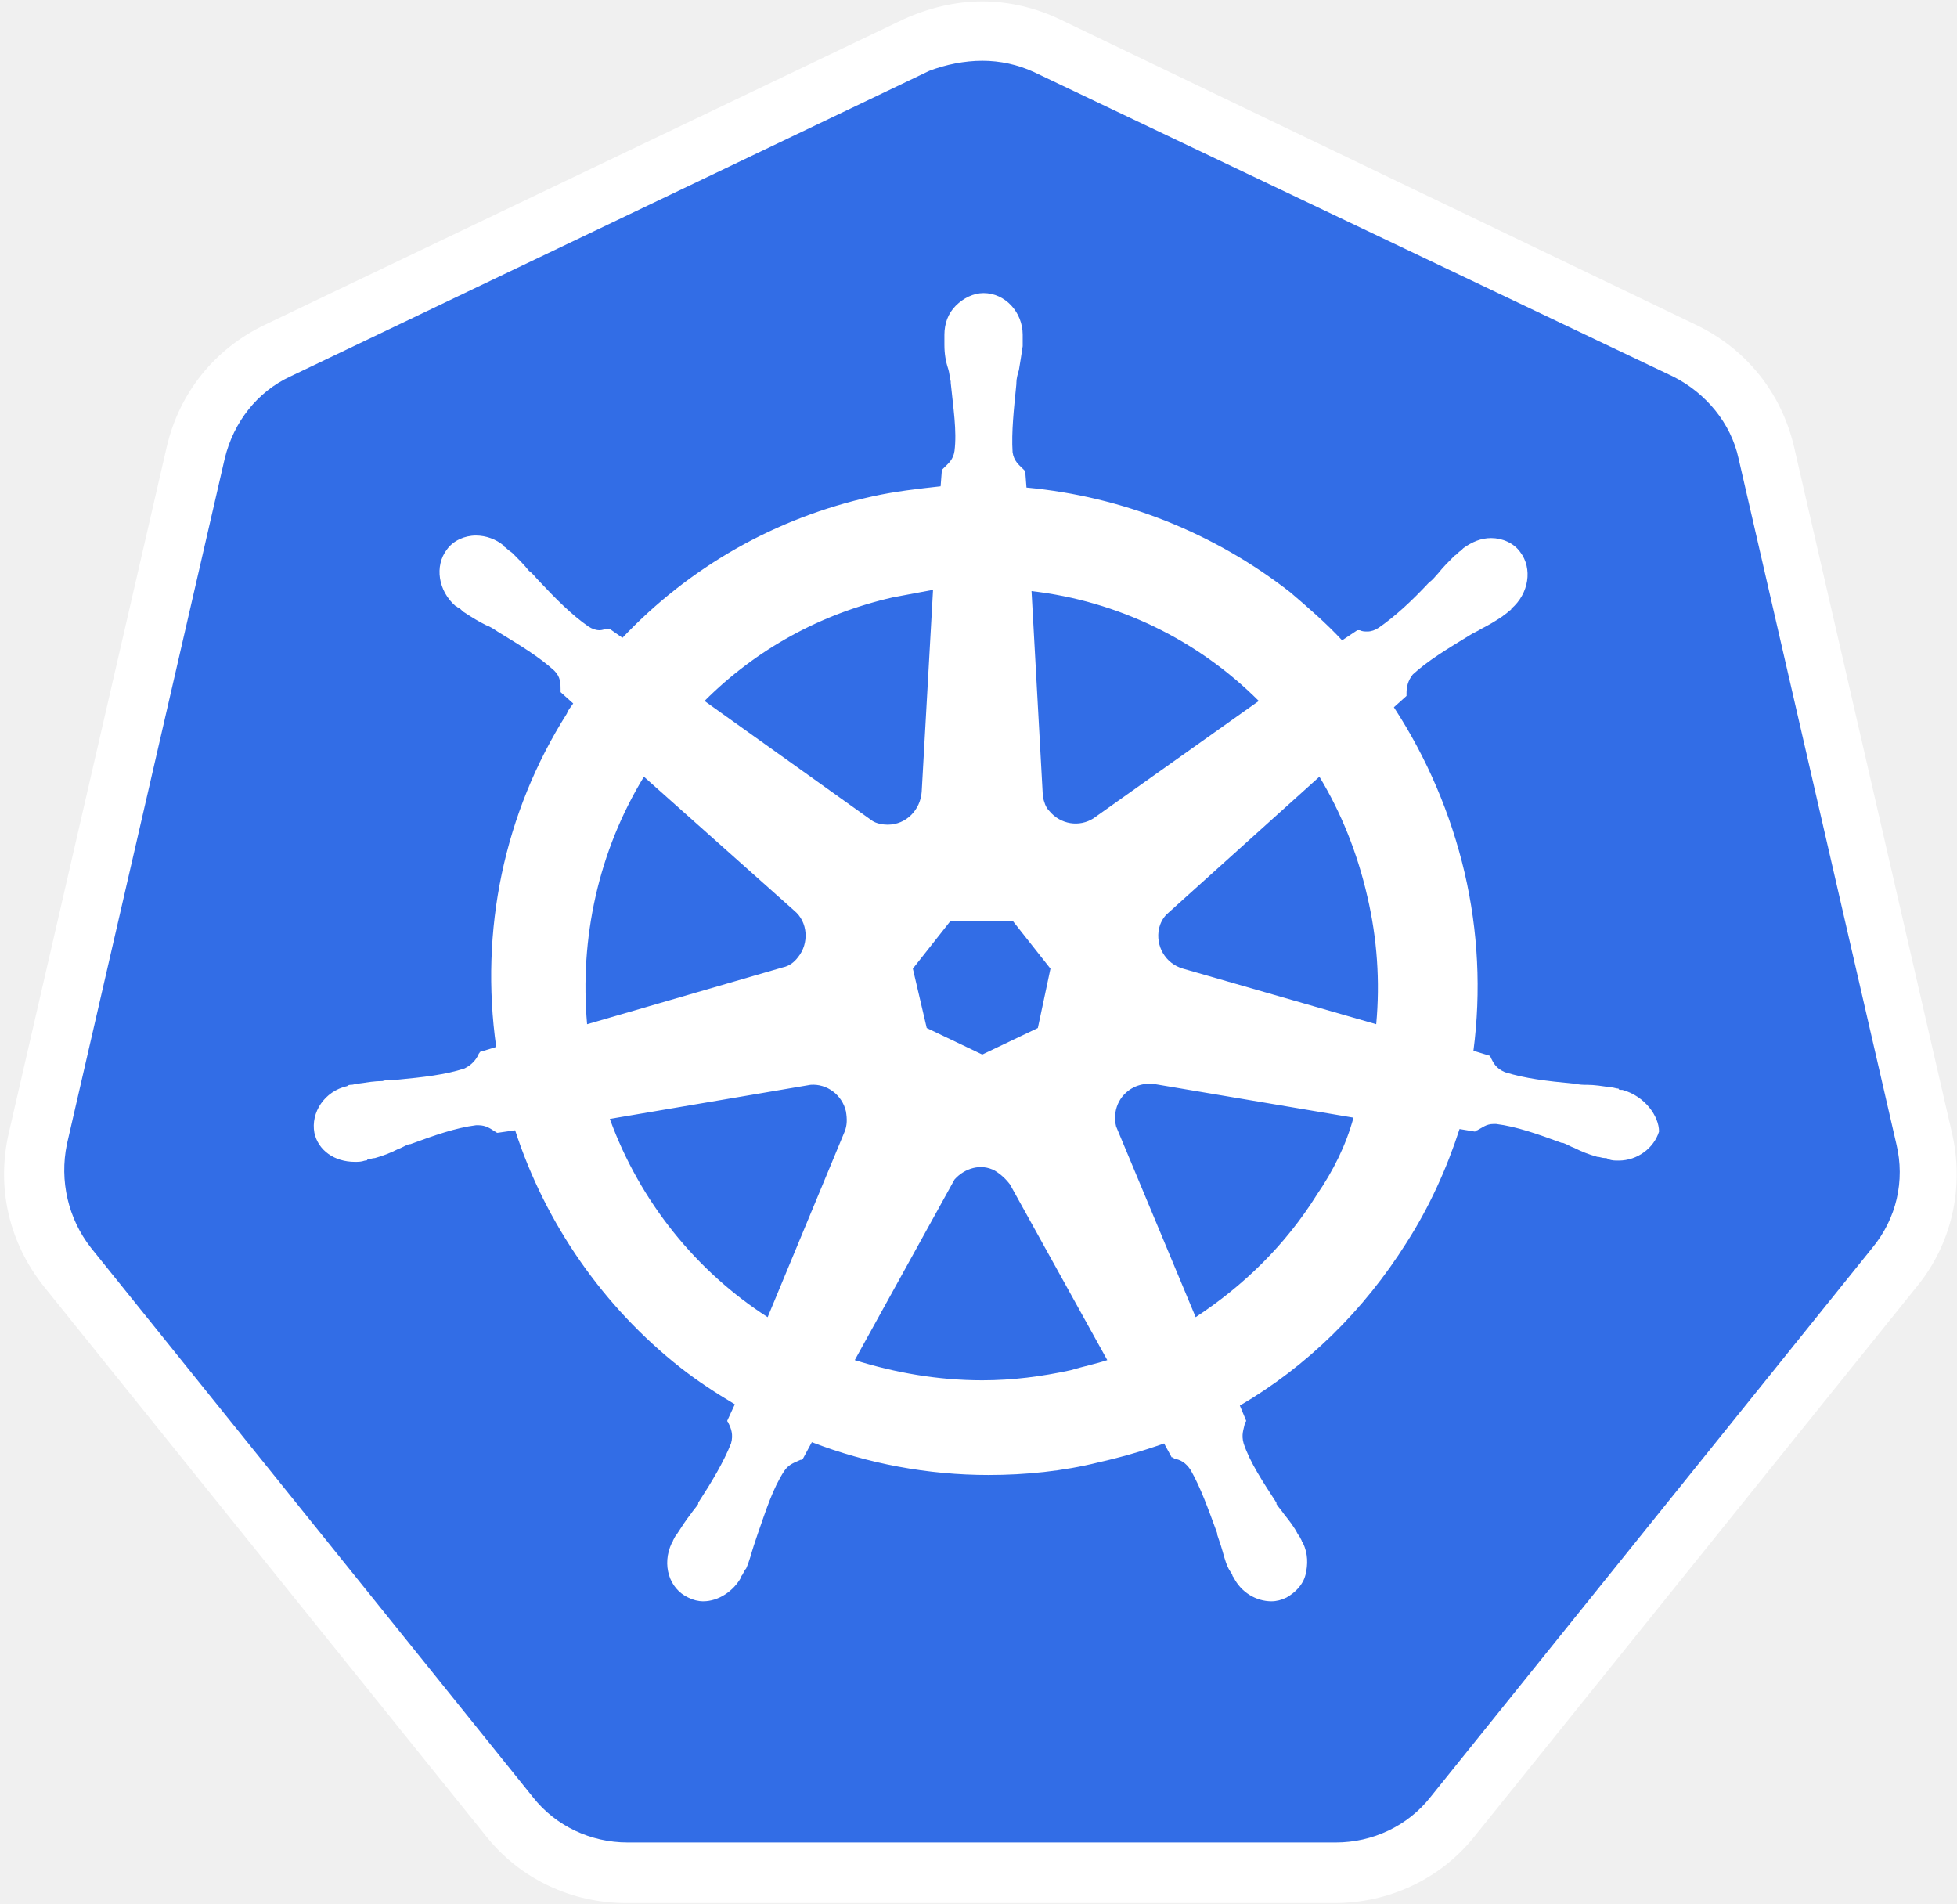
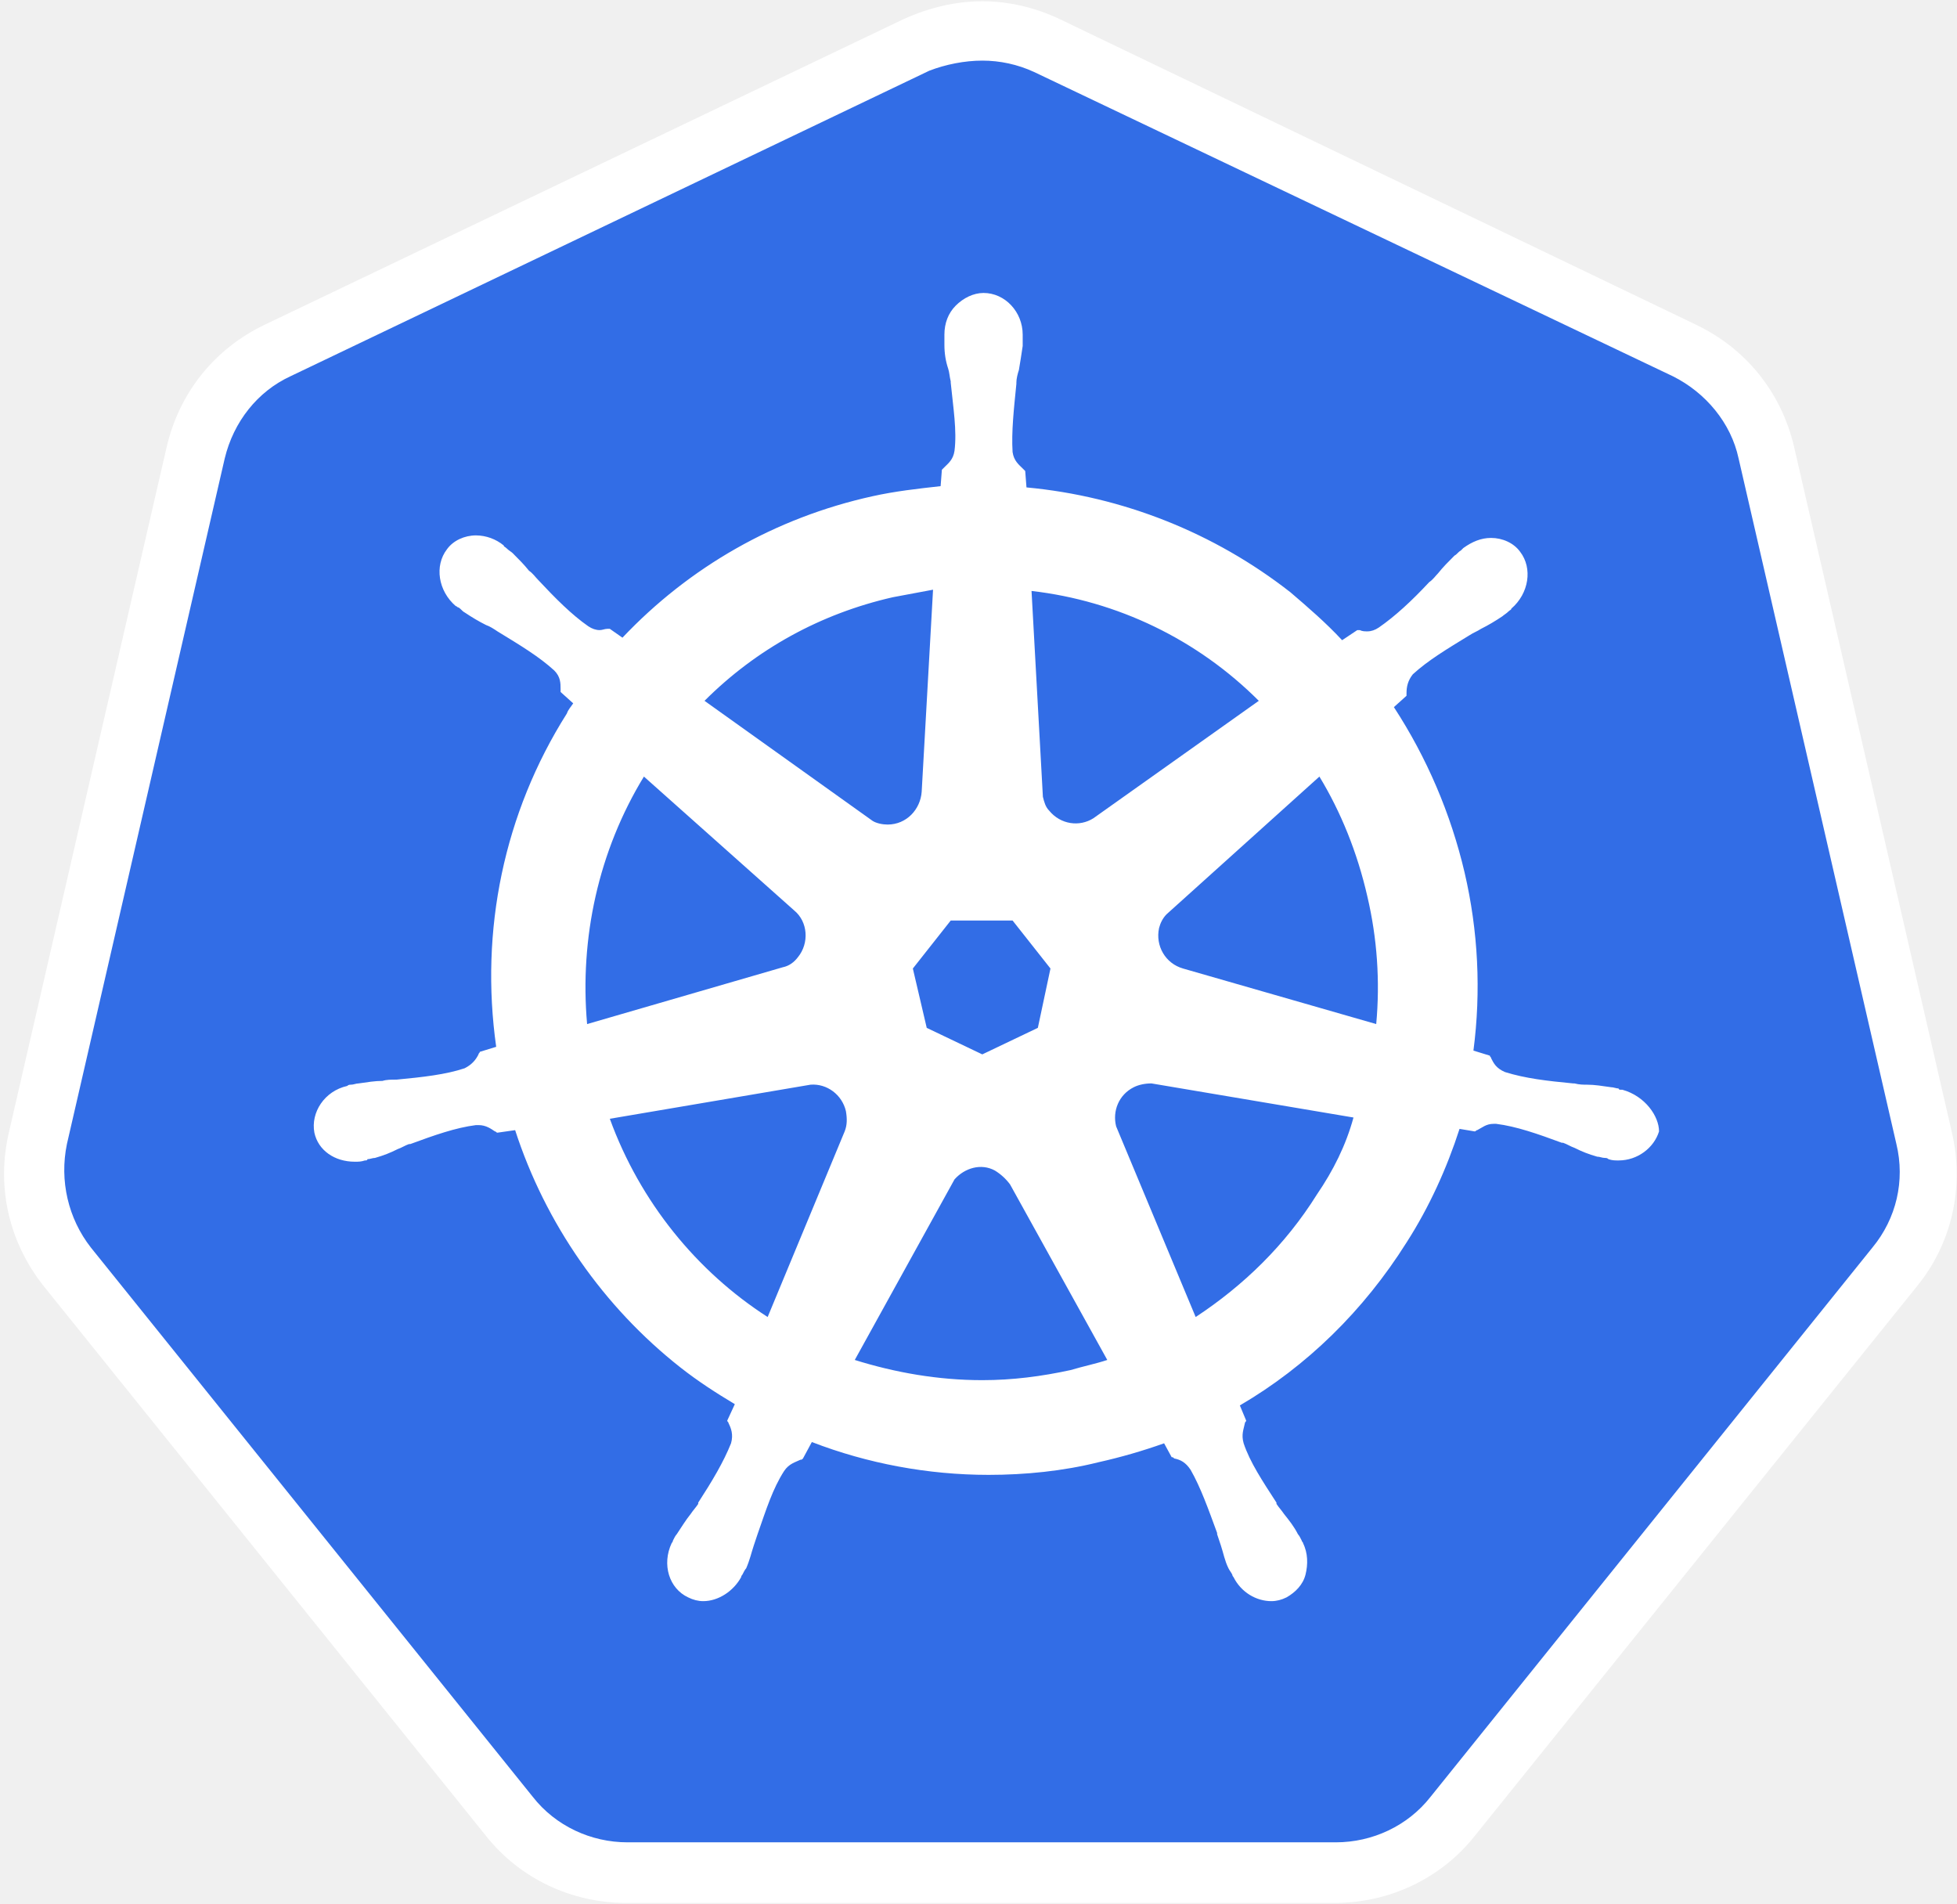
- <svg xmlns="http://www.w3.org/2000/svg" width="2500" height="2432" viewBox="0 0 256 249" preserveAspectRatio="xMidYMid">
-   <path d="M82.085 244.934c-5.946 0-11.561-2.642-15.36-7.432L8.92 165.657c-3.799-4.79-5.285-10.9-3.799-16.847l20.645-89.682c1.321-5.946 5.285-10.736 10.736-13.378l83.571-39.97c2.643-1.32 5.616-1.981 8.589-1.981 2.973 0 5.945.66 8.588 1.982l83.572 39.804c5.45 2.642 9.414 7.432 10.735 13.378l20.645 89.682c1.322 5.946 0 12.057-3.798 16.847l-57.807 71.845c-3.799 4.624-9.414 7.432-15.36 7.432l-93.15.165z" fill="#326DE6" />
-   <path d="M128.495 7.928c2.313 0 4.625.495 6.772 1.486l83.572 39.804c4.294 2.147 7.597 6.111 8.588 10.736l20.645 89.682c1.156 4.79 0 9.745-3.138 13.543l-57.806 71.846c-2.973 3.798-7.598 5.945-12.387 5.945H82.085c-4.79 0-9.414-2.147-12.387-5.945l-57.806-71.846c-2.973-3.798-4.13-8.753-3.138-13.543l20.645-89.682c1.156-4.79 4.294-8.754 8.588-10.736L121.56 9.25c2.147-.826 4.624-1.321 6.936-1.321zm0-7.763c-3.468 0-6.936.826-10.24 2.312l-83.571 39.97c-6.607 3.138-11.231 8.918-12.883 16.02L1.156 148.15c-1.651 7.102 0 14.369 4.625 20.15l57.806 71.845c4.46 5.615 11.231 8.753 18.333 8.753h92.655c7.102 0 13.874-3.138 18.333-8.753l57.807-71.846c4.624-5.615 6.276-13.047 4.624-20.15l-20.645-89.682c-1.651-7.102-6.276-12.882-12.882-16.02L138.57 2.476C135.432.991 131.964.165 128.495.165z" fill="#FFF" />
-   <path d="M212.232 142.534c-.165 0-.165 0 0 0h-.165c-.165 0-.33 0-.33-.165-.33 0-.66-.165-.991-.165-1.156-.165-2.147-.33-3.138-.33-.496 0-.991 0-1.652-.166h-.165c-3.468-.33-6.276-.66-8.919-1.486-1.156-.496-1.486-1.156-1.817-1.817 0-.165-.165-.165-.165-.33l-2.147-.66a65.33 65.33 0 0 0-1.156-23.289 68.054 68.054 0 0 0-9.249-21.636l1.652-1.486v-.33c0-.826.165-1.652.825-2.478 1.982-1.817 4.46-3.303 7.433-5.12.495-.33.99-.495 1.486-.826.991-.495 1.817-.99 2.808-1.651.165-.165.495-.33.826-.66.165-.166.33-.166.33-.331 2.312-1.982 2.808-5.285 1.156-7.433-.826-1.156-2.312-1.816-3.799-1.816-1.32 0-2.477.495-3.633 1.321l-.33.33c-.33.165-.496.496-.826.661-.826.826-1.487 1.486-2.147 2.312-.33.33-.66.826-1.156 1.156-2.313 2.478-4.46 4.46-6.607 5.946-.495.33-.99.496-1.486.496-.33 0-.661 0-.991-.166h-.33l-1.983 1.322c-2.147-2.312-4.459-4.294-6.771-6.276a65.958 65.958 0 0 0-34.519-13.709l-.165-2.147-.33-.33c-.496-.496-1.156-.991-1.322-2.147-.165-2.643.166-5.616.496-8.919v-.165c0-.496.165-1.156.33-1.652.165-.99.33-1.982.496-3.138v-1.486c0-2.973-2.313-5.45-5.12-5.45-1.322 0-2.643.66-3.634 1.651-.99.991-1.486 2.312-1.486 3.799v1.321c0 1.156.165 2.147.495 3.138.165.496.165.991.33 1.652v.165c.33 3.303.826 6.276.496 8.919-.165 1.156-.826 1.651-1.321 2.147l-.33.33-.166 2.147c-2.973.33-5.946.66-8.919 1.321-12.717 2.808-23.948 9.25-32.701 18.498l-1.652-1.156h-.33c-.33 0-.661.165-.991.165-.496 0-.991-.165-1.487-.495-2.147-1.486-4.294-3.634-6.606-6.111-.33-.33-.66-.826-1.156-1.156-.661-.826-1.322-1.487-2.148-2.312-.165-.166-.495-.33-.825-.661-.165-.165-.33-.165-.33-.33a5.772 5.772 0 0 0-3.634-1.322c-1.487 0-2.973.661-3.799 1.817-1.652 2.147-1.156 5.45 1.156 7.432.165 0 .165.166.33.166.33.165.496.495.826.66.991.66 1.817 1.156 2.808 1.652.496.165.991.495 1.487.826 2.972 1.816 5.45 3.303 7.432 5.12.826.825.826 1.651.826 2.477v.33l1.651 1.487c-.33.495-.66.826-.826 1.321-8.258 13.048-11.396 28.408-9.249 43.603l-2.147.66c0 .166-.165.166-.165.33-.33.661-.826 1.322-1.817 1.817-2.477.826-5.45 1.157-8.918 1.487h-.166c-.495 0-1.156 0-1.651.165-.991 0-1.982.165-3.138.33-.33 0-.66.166-.991.166-.165 0-.33 0-.496.165-2.973.66-4.79 3.468-4.294 6.11.496 2.313 2.643 3.8 5.285 3.8.496 0 .826 0 1.322-.166.165 0 .33 0 .33-.165.33 0 .66-.165.99-.165 1.157-.33 1.983-.66 2.974-1.156.495-.165.99-.496 1.486-.66h.165c3.138-1.157 5.946-2.148 8.589-2.478h.33c.991 0 1.652.495 2.147.826.165 0 .165.165.33.165l2.313-.33c3.964 12.221 11.561 23.122 21.636 31.05 2.312 1.816 4.624 3.303 7.102 4.79l-.991 2.146c0 .166.165.166.165.33.33.661.66 1.487.33 2.643-.99 2.478-2.477 4.955-4.294 7.763v.165c-.33.496-.66.826-.99 1.321-.661.826-1.157 1.652-1.818 2.643-.165.165-.33.495-.495.826 0 .165-.165.33-.165.33-1.321 2.808-.33 5.946 2.147 7.102.66.33 1.321.496 1.982.496 1.982 0 3.964-1.322 4.955-3.139 0-.165.165-.33.165-.33.165-.33.33-.66.495-.826.496-1.156.661-1.982.991-2.973l.496-1.486c1.156-3.303 1.982-5.946 3.468-8.258.66-.991 1.487-1.156 2.147-1.487.165 0 .165 0 .33-.165l1.157-2.147c7.267 2.808 15.195 4.294 23.122 4.294 4.79 0 9.745-.495 14.37-1.651a73.402 73.402 0 0 0 8.588-2.478l.99 1.817c.166 0 .166 0 .331.165.826.165 1.486.496 2.147 1.487 1.321 2.312 2.312 5.12 3.468 8.258v.165l.496 1.486c.33.991.495 1.982.99 2.973.166.33.331.496.496.826 0 .165.166.33.166.33.99 1.982 2.972 3.139 4.954 3.139.661 0 1.322-.166 1.982-.496 1.156-.66 2.147-1.652 2.478-2.973.33-1.321.33-2.808-.33-4.129 0-.165-.166-.165-.166-.33-.165-.33-.33-.66-.495-.826-.496-.991-1.156-1.817-1.817-2.643-.33-.495-.66-.825-.99-1.32v-.166c-1.818-2.808-3.47-5.285-4.295-7.763-.33-1.156 0-1.816.165-2.642 0-.165.165-.165.165-.33l-.826-1.982c8.754-5.12 16.186-12.388 21.802-21.306 2.973-4.625 5.285-9.745 6.936-14.865l1.982.33c.166 0 .166-.165.33-.165.661-.33 1.157-.825 2.148-.825h.33c2.643.33 5.45 1.32 8.589 2.477h.165c.495.165.99.495 1.486.66.991.496 1.817.826 2.973 1.157.33 0 .66.165.991.165.165 0 .33 0 .495.165.496.165.826.165 1.322.165 2.477 0 4.624-1.651 5.285-3.798 0-1.982-1.817-4.625-4.79-5.45zm-76.47-8.093l-7.267 3.469-7.267-3.469-1.816-7.762 4.954-6.276h8.093l4.955 6.276-1.651 7.762zm43.108-17.176a52.078 52.078 0 0 1 1.156 16.68l-25.27-7.266c-2.312-.66-3.633-2.973-3.138-5.285.165-.661.496-1.322.991-1.817l19.985-18.003c2.807 4.625 4.954 9.91 6.276 15.69zm-14.204-25.6l-21.636 15.36c-1.817 1.156-4.295.825-5.781-.991-.495-.496-.66-1.157-.826-1.817l-1.486-26.922a50.13 50.13 0 0 1 29.729 14.37zM116.769 78.12c1.817-.33 3.468-.66 5.285-.99l-1.486 26.425c-.165 2.312-1.982 4.294-4.46 4.294-.66 0-1.486-.165-1.982-.495L92.16 91.665c6.772-6.772 15.195-11.397 24.609-13.544zm-32.537 23.453l19.654 17.507c1.817 1.487 1.982 4.294.496 6.111-.496.66-1.156 1.156-1.982 1.322l-25.6 7.432c-.991-11.231 1.486-22.627 7.432-32.372zm-4.46 44.759l26.262-4.46c2.147-.165 4.129 1.322 4.624 3.469.165.99.165 1.817-.165 2.643l-10.075 24.278c-9.249-5.946-16.681-15.03-20.645-25.93zm60.285 32.867c-3.799.826-7.598 1.321-11.562 1.321-5.78 0-11.396-.99-16.68-2.642l13.047-23.618c1.321-1.487 3.468-2.147 5.285-1.156a7.04 7.04 0 0 1 1.982 1.816l12.717 22.958c-1.486.495-3.138.826-4.79 1.321zm32.206-22.957c-4.129 6.606-9.58 11.891-15.855 16.02l-10.405-24.94c-.496-1.981.33-4.128 2.312-5.12.66-.33 1.486-.495 2.312-.495l26.426 4.46c-.991 3.633-2.643 6.937-4.79 10.075z" fill="#FFF" />
+ <svg xmlns="http://www.w3.org/2000/svg" viewBox="0 0 256 249">
+   <style>
+     .k8s-blue { fill: #326DE6 }
+     .k8s-white { fill: #FFF }
+   </style>
+   <path class="k8s-blue" d="M82.085 244.934c-5.946 0-11.561-2.642-15.36-7.432L8.92 165.657c-3.799-4.79-5.285-10.9-3.799-16.847l20.645-89.682c1.321-5.946 5.285-10.736 10.736-13.378l83.571-39.97c2.643-1.32 5.616-1.981 8.589-1.981 2.973 0 5.945.66 8.588 1.982l83.572 39.804c5.45 2.642 9.414 7.432 10.735 13.378l20.645 89.682c1.322 5.946 0 12.057-3.798 16.847l-57.807 71.845c-3.799 4.624-9.414 7.432-15.36 7.432l-93.15.165z" />
+   <path class="k8s-white" d="M128.495 7.928c2.313 0 4.625.495 6.772 1.486l83.572 39.804c4.294 2.147 7.597 6.111 8.588 10.736l20.645 89.682c1.156 4.79 0 9.745-3.138 13.543l-57.806 71.846c-2.973 3.798-7.598 5.945-12.387 5.945H82.085c-4.79 0-9.414-2.147-12.387-5.945l-57.806-71.846c-2.973-3.798-4.13-8.753-3.138-13.543l20.645-89.682c1.156-4.79 4.294-8.754 8.588-10.736L121.56 9.25c2.147-.826 4.624-1.321 6.936-1.321zm0-7.763c-3.468 0-6.936.826-10.24 2.312l-83.571 39.97c-6.607 3.138-11.231 8.918-12.883 16.02L1.156 148.15c-1.651 7.102 0 14.369 4.625 20.15l57.806 71.845c4.46 5.615 11.231 8.753 18.333 8.753h92.655c7.102 0 13.874-3.138 18.333-8.753l57.807-71.846c4.624-5.615 6.276-13.047 4.624-20.15l-20.645-89.682c-1.651-7.102-6.276-12.882-12.882-16.02L138.57 2.476C135.432.991 131.964.165 128.495.165z" />
+   <path class="k8s-white" d="M212.232 142.534c-.165 0-.165 0 0 0h-.165c-.165 0-.33 0-.33-.165-.33 0-.66-.165-.991-.165-1.156-.165-2.147-.33-3.138-.33-.496 0-.991 0-1.652-.166h-.165c-3.468-.33-6.276-.66-8.919-1.486-1.156-.496-1.486-1.156-1.817-1.817 0-.165-.165-.165-.165-.33l-2.147-.66a65.33 65.33 0 0 0-1.156-23.289 68.054 68.054 0 0 0-9.249-21.636l1.652-1.486v-.33c0-.826.165-1.652.825-2.478 1.982-1.817 4.46-3.303 7.433-5.12.495-.33.99-.495 1.486-.826.991-.495 1.817-.99 2.808-1.651.165-.165.495-.33.826-.66.165-.166.33-.166.33-.331 2.312-1.982 2.808-5.285 1.156-7.433-.826-1.156-2.312-1.816-3.799-1.816-1.32 0-2.477.495-3.633 1.321l-.33.33c-.33.165-.496.496-.826.661-.826.826-1.487 1.486-2.147 2.312-.33.33-.66.826-1.156 1.156-2.313 2.478-4.46 4.46-6.607 5.946-.495.33-.99.496-1.486.496-.33 0-.661 0-.991-.166h-.33l-1.983 1.322c-2.147-2.312-4.459-4.294-6.771-6.276a65.958 65.958 0 0 0-34.519-13.709l-.165-2.147-.33-.33c-.496-.496-1.156-.991-1.322-2.147-.165-2.643.166-5.616.496-8.919v-.165c0-.496.165-1.156.33-1.652.165-.99.33-1.982.496-3.138v-1.486c0-2.973-2.313-5.45-5.12-5.45-1.322 0-2.643.66-3.634 1.651-.99.991-1.486 2.312-1.486 3.799v1.321c0 1.156.165 2.147.495 3.138.165.496.165.991.33 1.652v.165c.33 3.303.826 6.276.496 8.919-.165 1.156-.826 1.651-1.321 2.147l-.33.33-.166 2.147c-2.973.33-5.946.66-8.919 1.321-12.717 2.808-23.948 9.25-32.701 18.498l-1.652-1.156h-.33c-.33 0-.661.165-.991.165-.496 0-.991-.165-1.487-.495-2.147-1.486-4.294-3.634-6.606-6.111-.33-.33-.66-.826-1.156-1.156-.661-.826-1.322-1.487-2.148-2.312-.165-.166-.495-.33-.825-.661-.165-.165-.33-.165-.33-.33a5.772 5.772 0 0 0-3.634-1.322c-1.487 0-2.973.661-3.799 1.817-1.652 2.147-1.156 5.45 1.156 7.432.165 0 .165.166.33.166.33.165.496.495.826.66.991.66 1.817 1.156 2.808 1.652.496.165.991.495 1.487.826 2.972 1.816 5.45 3.303 7.432 5.12.826.825.826 1.651.826 2.477v.33l1.651 1.487c-.33.495-.66.826-.826 1.321-8.258 13.048-11.396 28.408-9.249 43.603l-2.147.66c0 .166-.165.166-.165.33-.33.661-.826 1.322-1.817 1.817-2.477.826-5.45 1.157-8.918 1.487h-.166c-.495 0-1.156 0-1.651.165-.991 0-1.982.165-3.138.33-.33 0-.66.166-.991.166-.165 0-.33 0-.496.165-2.973.66-4.79 3.468-4.294 6.11.496 2.313 2.643 3.8 5.285 3.8.496 0 .826 0 1.322-.166.165 0 .33 0 .33-.165.33 0 .66-.165.99-.165 1.157-.33 1.983-.66 2.974-1.156.495-.165.99-.496 1.486-.66h.165c3.138-1.157 5.946-2.148 8.589-2.478h.33c.991 0 1.652.495 2.147.826.165 0 .165.165.33.165l2.313-.33c3.964 12.221 11.561 23.122 21.636 31.05 2.312 1.816 4.624 3.303 7.102 4.79l-.991 2.146c0 .166.165.166.165.33.33.661.66 1.487.33 2.643-.99 2.478-2.477 4.955-4.294 7.763v.165c-.33.496-.66.826-.99 1.321-.661.826-1.157 1.652-1.818 2.643-.165.165-.33.495-.495.826 0 .165-.165.33-.165.33-1.321 2.808-.33 5.946 2.147 7.102.66.33 1.321.496 1.982.496 1.982 0 3.964-1.322 4.955-3.139 0-.165.165-.33.165-.33.165-.33.33-.66.495-.826.496-1.156.661-1.982.991-2.973l.496-1.486c1.156-3.303 1.982-5.946 3.468-8.258.66-.991 1.487-1.156 2.147-1.487.165 0 .165 0 .33-.165l1.157-2.147c7.267 2.808 15.195 4.294 23.122 4.294 4.79 0 9.745-.495 14.37-1.651a73.402 73.402 0 0 0 8.588-2.478l.99 1.817c.166 0 .166 0 .331.165.826.165 1.486.496 2.147 1.487 1.321 2.312 2.312 5.12 3.468 8.258v.165l.496 1.486c.33.991.495 1.982.99 2.973.166.33.331.496.496.826 0 .165.166.33.166.33.99 1.982 2.972 3.139 4.954 3.139.661 0 1.322-.166 1.982-.496 1.156-.66 2.147-1.652 2.478-2.973.33-1.321.33-2.808-.33-4.129 0-.165-.166-.165-.166-.33-.165-.33-.33-.66-.495-.826-.496-.991-1.156-1.817-1.817-2.643-.33-.495-.66-.825-.99-1.32v-.166c-1.818-2.808-3.47-5.285-4.295-7.763-.33-1.156 0-1.816.165-2.642 0-.165.165-.165.165-.33l-.826-1.982c8.754-5.12 16.186-12.388 21.802-21.306 2.973-4.625 5.285-9.745 6.936-14.865l1.982.33c.166 0 .166-.165.33-.165.661-.33 1.157-.825 2.148-.825h.33c2.643.33 5.45 1.32 8.589 2.477h.165c.495.165.99.495 1.486.66.991.496 1.817.826 2.973 1.157.33 0 .66.165.991.165.165 0 .33 0 .495.165.496.165.826.165 1.322.165 2.477 0 4.624-1.651 5.285-3.798 0-1.982-1.817-4.625-4.79-5.45zm-76.47-8.093l-7.267 3.469-7.267-3.469-1.816-7.762 4.954-6.276h8.093l4.955 6.276-1.651 7.762zm43.108-17.176a52.078 52.078 0 0 1 1.156 16.68l-25.27-7.266c-2.312-.66-3.633-2.973-3.138-5.285.165-.661.496-1.322.991-1.817l19.985-18.003c2.807 4.625 4.954 9.91 6.276 15.69zm-14.204-25.6l-21.636 15.36c-1.817 1.156-4.295.825-5.781-.991-.495-.496-.66-1.157-.826-1.817l-1.486-26.922a50.13 50.13 0 0 1 29.729 14.37zM116.769 78.12c1.817-.33 3.468-.66 5.285-.99l-1.486 26.425c-.165 2.312-1.982 4.294-4.46 4.294-.66 0-1.486-.165-1.982-.495L92.16 91.665c6.772-6.772 15.195-11.397 24.609-13.544zm-32.537 23.453l19.654 17.507c1.817 1.487 1.982 4.294.496 6.111-.496.66-1.156 1.156-1.982 1.322l-25.6 7.432c-.991-11.231 1.486-22.627 7.432-32.372zm-4.46 44.759l26.262-4.46c2.147-.165 4.129 1.322 4.624 3.469.165.99.165 1.817-.165 2.643l-10.075 24.278c-9.249-5.946-16.681-15.03-20.645-25.93zm60.285 32.867c-3.799.826-7.598 1.321-11.562 1.321-5.78 0-11.396-.99-16.68-2.642l13.047-23.618c1.321-1.487 3.468-2.147 5.285-1.156a7.04 7.04 0 0 1 1.982 1.816l12.717 22.958c-1.486.495-3.138.826-4.79 1.321zm32.206-22.957c-4.129 6.606-9.58 11.891-15.855 16.02l-10.405-24.94c-.496-1.981.33-4.128 2.312-5.12.66-.33 1.486-.495 2.312-.495l26.426 4.46c-.991 3.633-2.643 6.937-4.79 10.075z" />
</svg>
